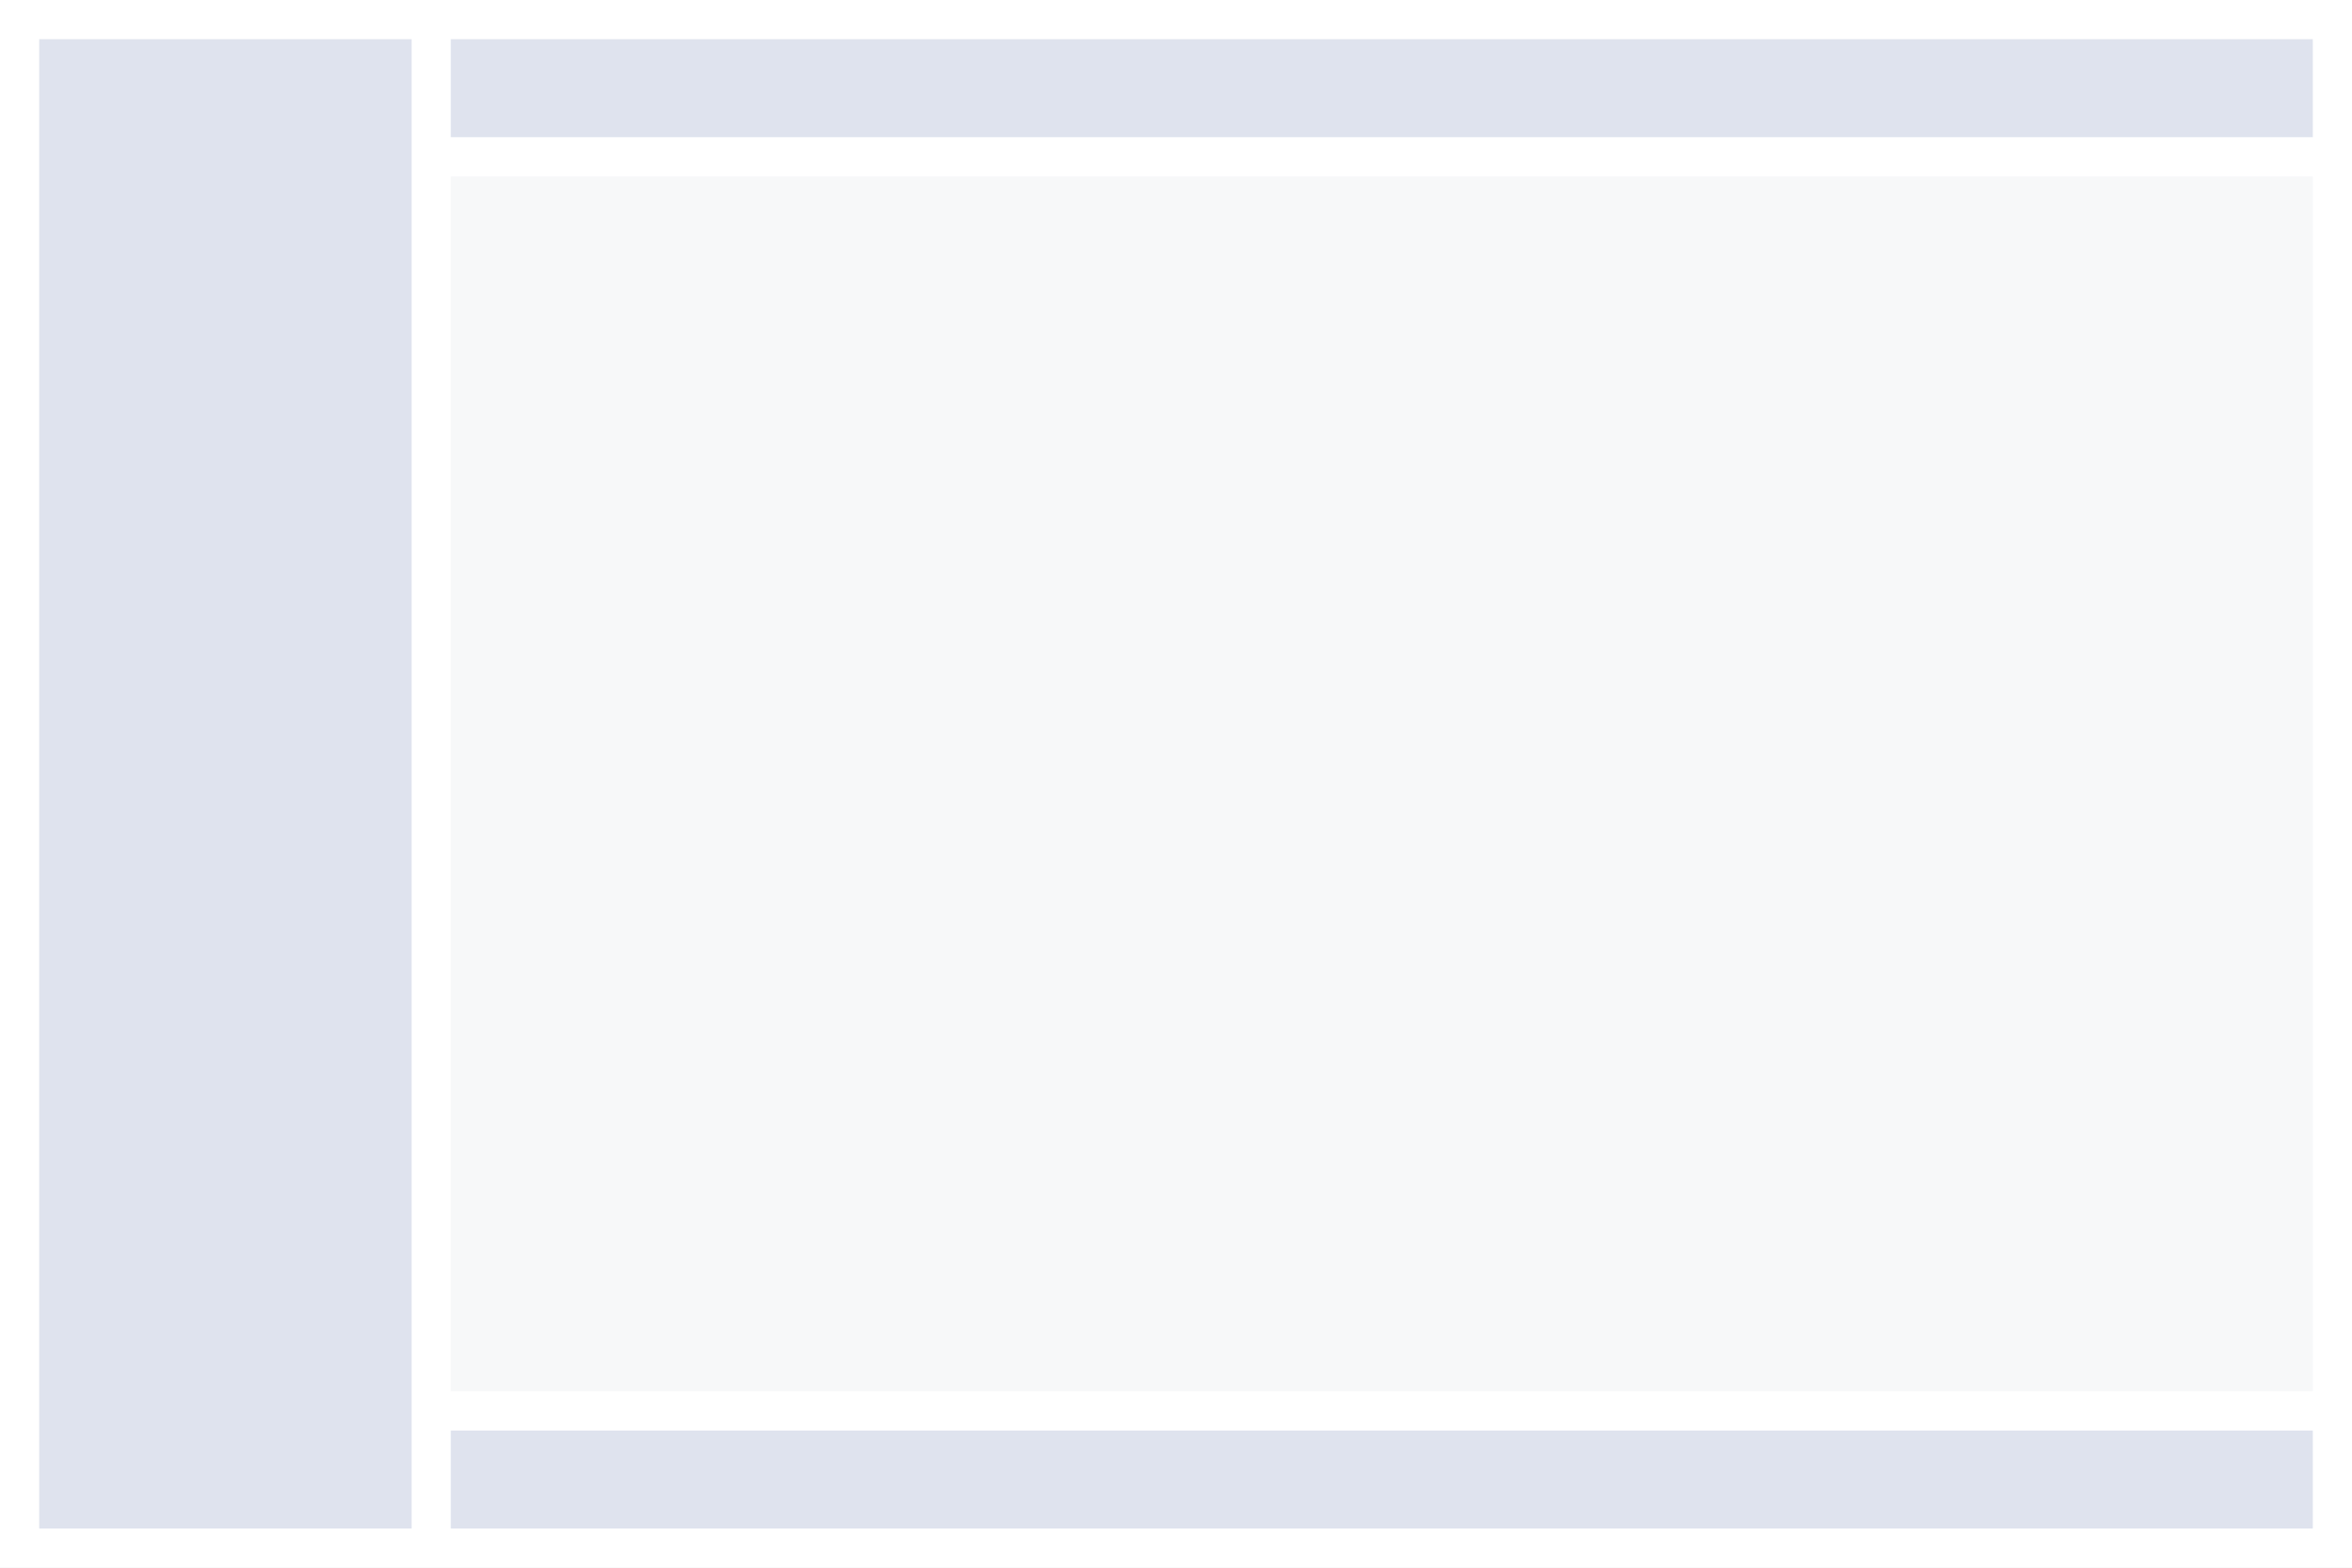
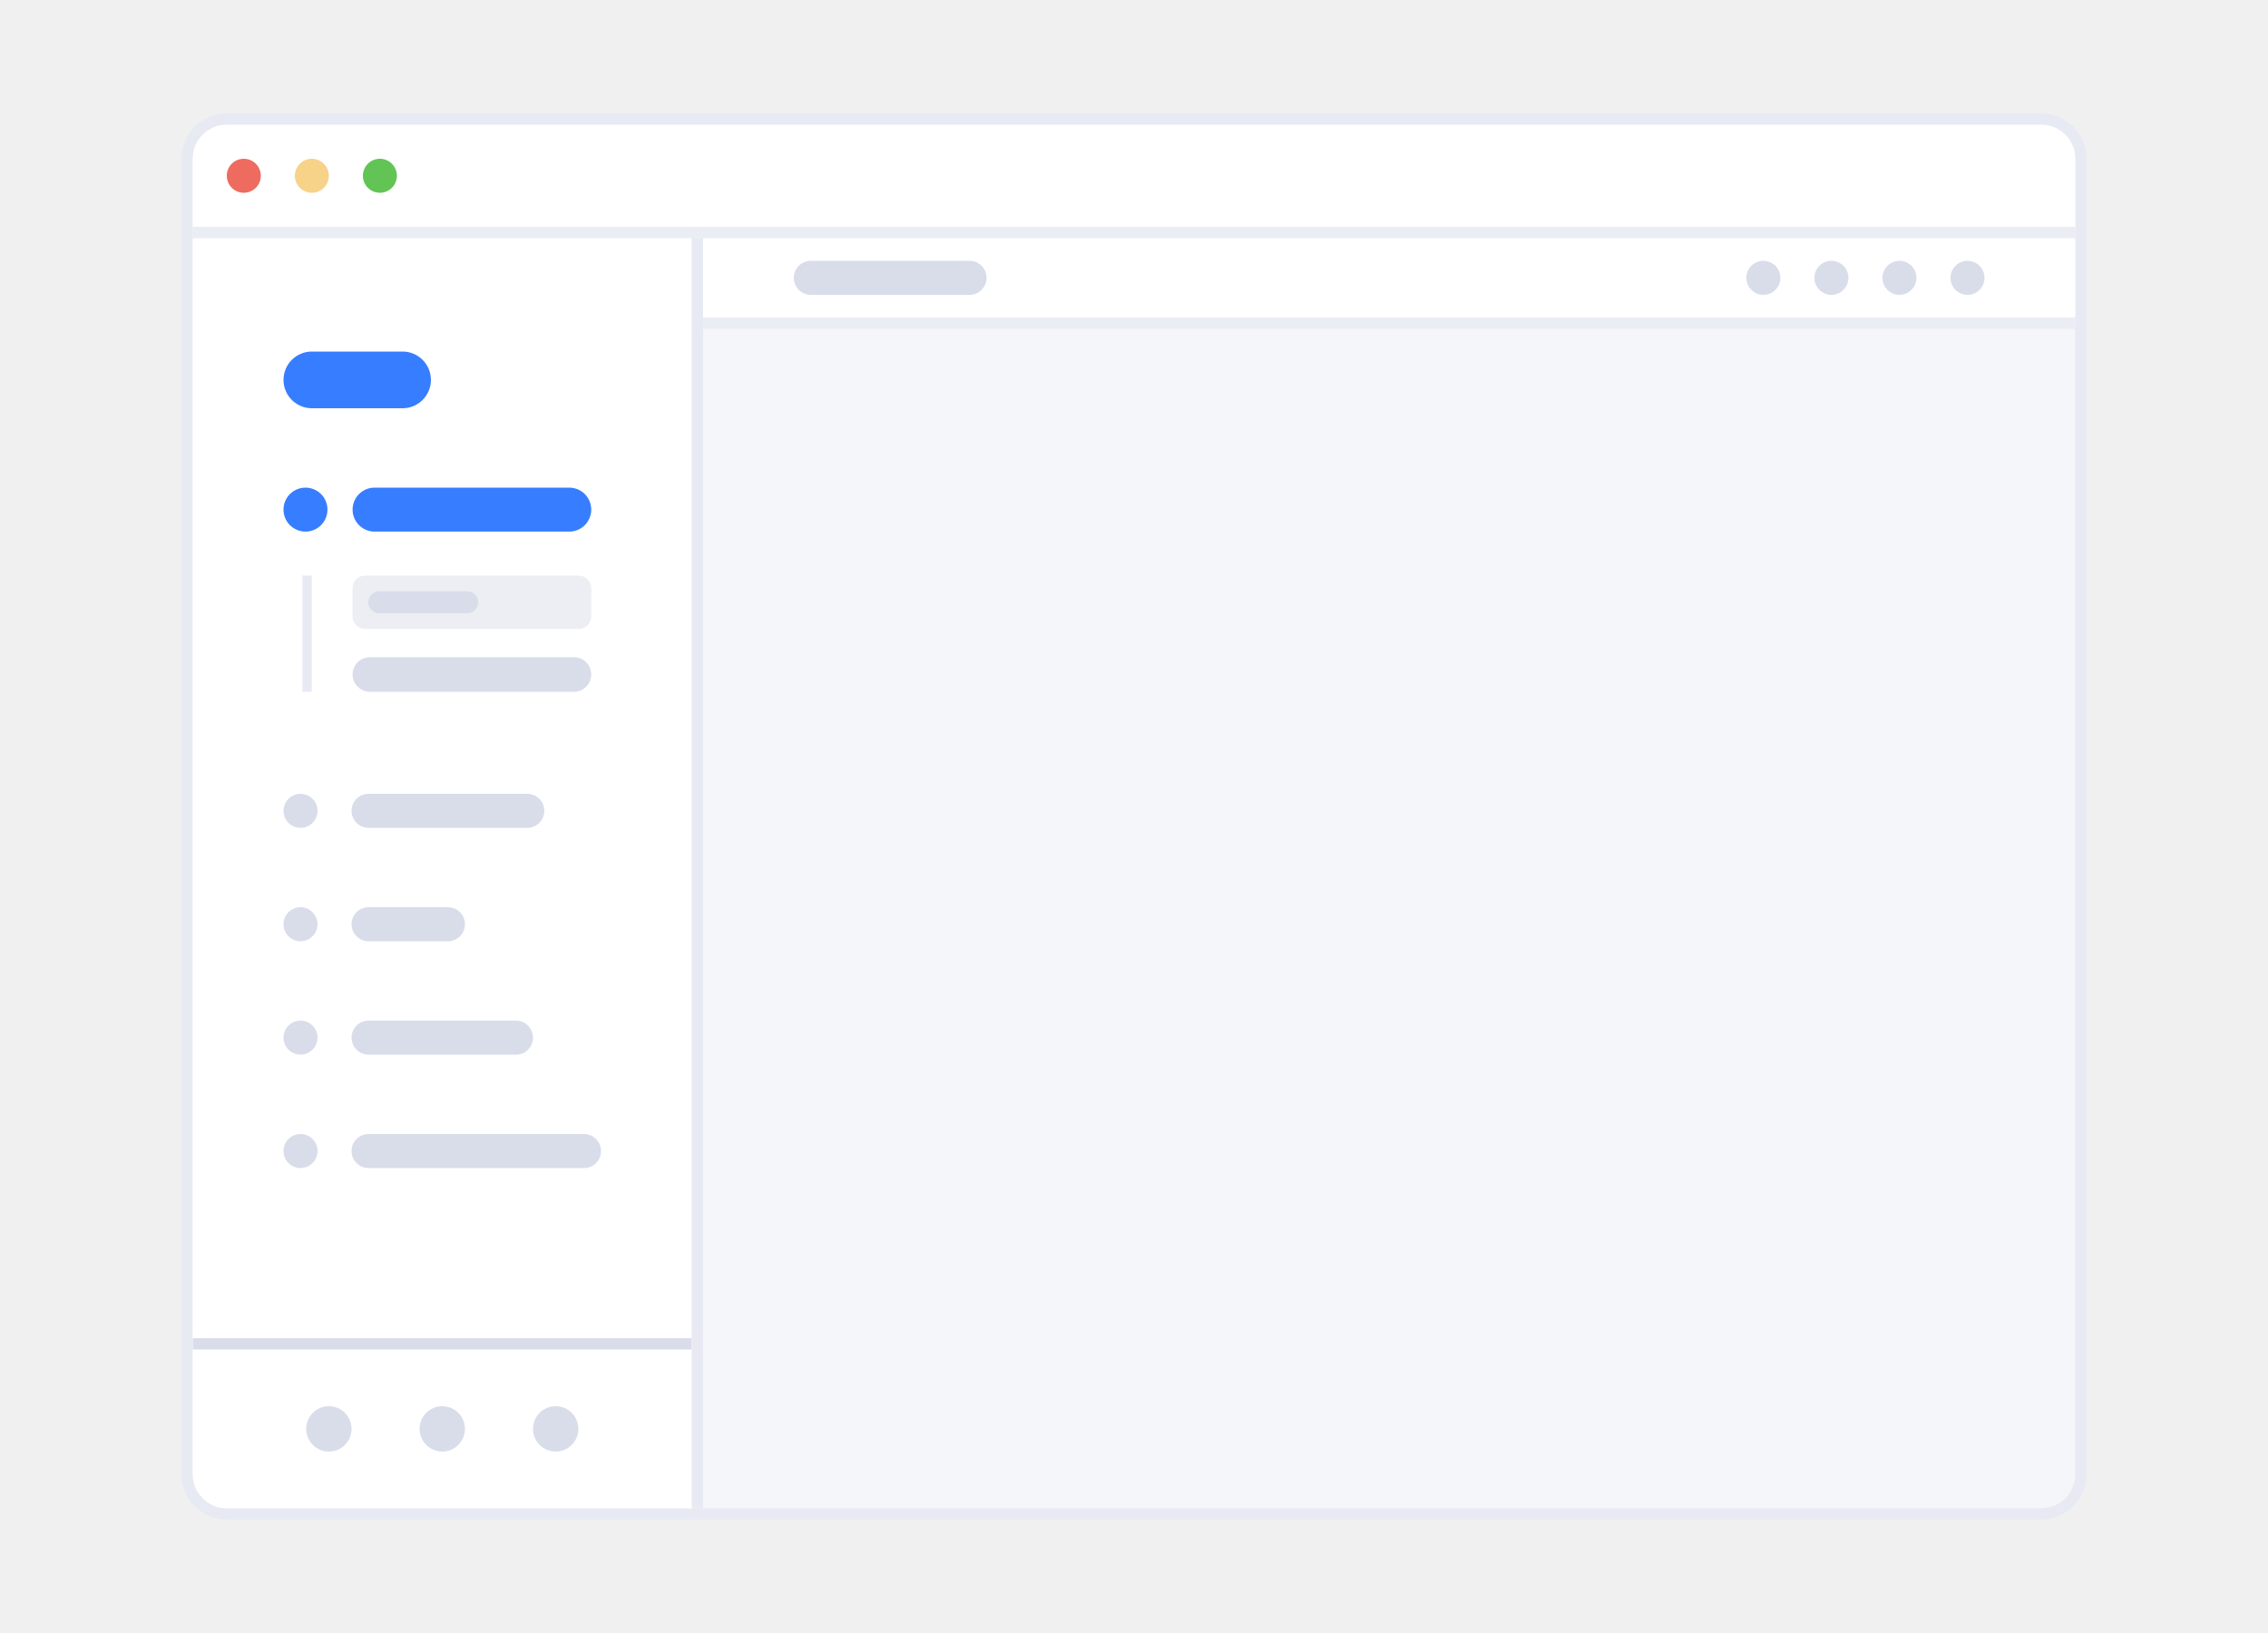
- <svg xmlns="http://www.w3.org/2000/svg" width="600" height="400" viewBox="0 0 600 400" fill="none">
-   <path d="M600 0H0V400H600V0Z" fill="white" />
-   <path d="M105 10H10V390H105V10Z" fill="#DFE3EE" />
-   <path d="M590 10H115V35H590V10Z" fill="#DFE3EE" />
-   <path d="M590 365H115V390H590V365Z" fill="#DFE3EE" />
-   <path d="M590 45H115V355H590V45Z" fill="#F7F8F9" />
+ <svg xmlns="http://www.w3.org/2000/svg" width="200" height="144" viewBox="0 0 200 144" fill="none">
+   <rect x="16.5" y="10.5" width="167" height="123" rx="3.5" fill="#F5F6F9" stroke="#E7EAF3" />
+   <path d="M17 14C17 12.343 18.343 11 20 11H180C181.657 11 183 12.343 183 14V20H17V14Z" fill="white" />
+   <circle cx="21.5" cy="15.5" r="1.5" fill="#ED6B5F" />
+   <circle cx="27.5" cy="15.5" r="1.5" fill="#F7D289" />
+   <circle cx="33.5" cy="15.5" r="1.5" fill="#61C454" />
+   <path d="M17 21H61V133H20C18.343 133 17 131.657 17 130V21Z" fill="white" />
+   <rect x="62" y="21" width="121" height="7" fill="white" />
+   <rect x="31" y="70" width="17" height="3" rx="1.5" fill="#D9DDEA" />
+   <rect x="31" y="80" width="10" height="3" rx="1.5" fill="#D9DDEA" />
+   <rect x="31" y="90" width="16" height="3" rx="1.5" fill="#D9DDEA" />
+   <rect x="31" y="100" width="22" height="3" rx="1.5" fill="#D9DDEA" />
+   <rect x="17" y="118" width="44" height="1" fill="#D9DDEA" />
+   <rect x="27" y="124" width="4" height="4" rx="2" fill="#D9DDEA" />
+   <rect x="37" y="124" width="4" height="4" rx="2" fill="#D9DDEA" />
+   <rect x="47" y="124" width="4" height="4" rx="2" fill="#D9DDEA" />
+   <rect x="172" y="23" width="3" height="3" rx="1.5" fill="#D9DDEA" />
+   <rect x="166" y="23" width="3" height="3" rx="1.5" fill="#D9DDEA" />
+   <rect x="160" y="23" width="3" height="3" rx="1.5" fill="#D9DDEA" />
+   <rect x="154" y="23" width="3" height="3" rx="1.5" fill="#D9DDEA" />
+   <rect x="70" y="23" width="17" height="3" rx="1.5" fill="#D9DDEA" />
+   <rect x="17" y="20" width="166" height="1" fill="#EBEDF5" />
+   <rect x="62" y="28" width="121" height="1" fill="#EBEDF5" />
+   <rect x="25" y="31" width="13" height="5" rx="2.5" fill="#377DFF" />
+   <rect x="61" y="21" width="1" height="112" fill="#E7EAF3" />
+   <rect x="31.092" y="50.754" width="21.046" height="4.708" rx="1.108" fill="#E4E7F0" fill-opacity="0.7" />
+   <rect x="32.477" y="52.139" width="9.692" height="1.938" rx="0.969" fill="#D9DDEA" />
+   <rect x="31.092" y="57.954" width="21.046" height="3.046" rx="1.523" fill="#D9DDEA" />
+   <rect x="31.092" y="43" width="21.046" height="3.877" rx="1.938" fill="#377DFF" />
+   <rect x="25" y="43" width="3.877" height="3.877" rx="1.938" fill="#377DFF" />
+   <rect x="25" y="70" width="3" height="3" rx="1.5" fill="#D9DDEA" />
+   <rect x="25" y="80" width="3" height="3" rx="1.5" fill="#D9DDEA" />
+   <rect x="25" y="90" width="3" height="3" rx="1.5" fill="#D9DDEA" />
+   <rect x="25" y="100" width="3" height="3" rx="1.5" fill="#D9DDEA" />
+   <rect x="26.662" y="50.754" width="0.831" height="10.246" fill="#E7EAF3" />
</svg>
